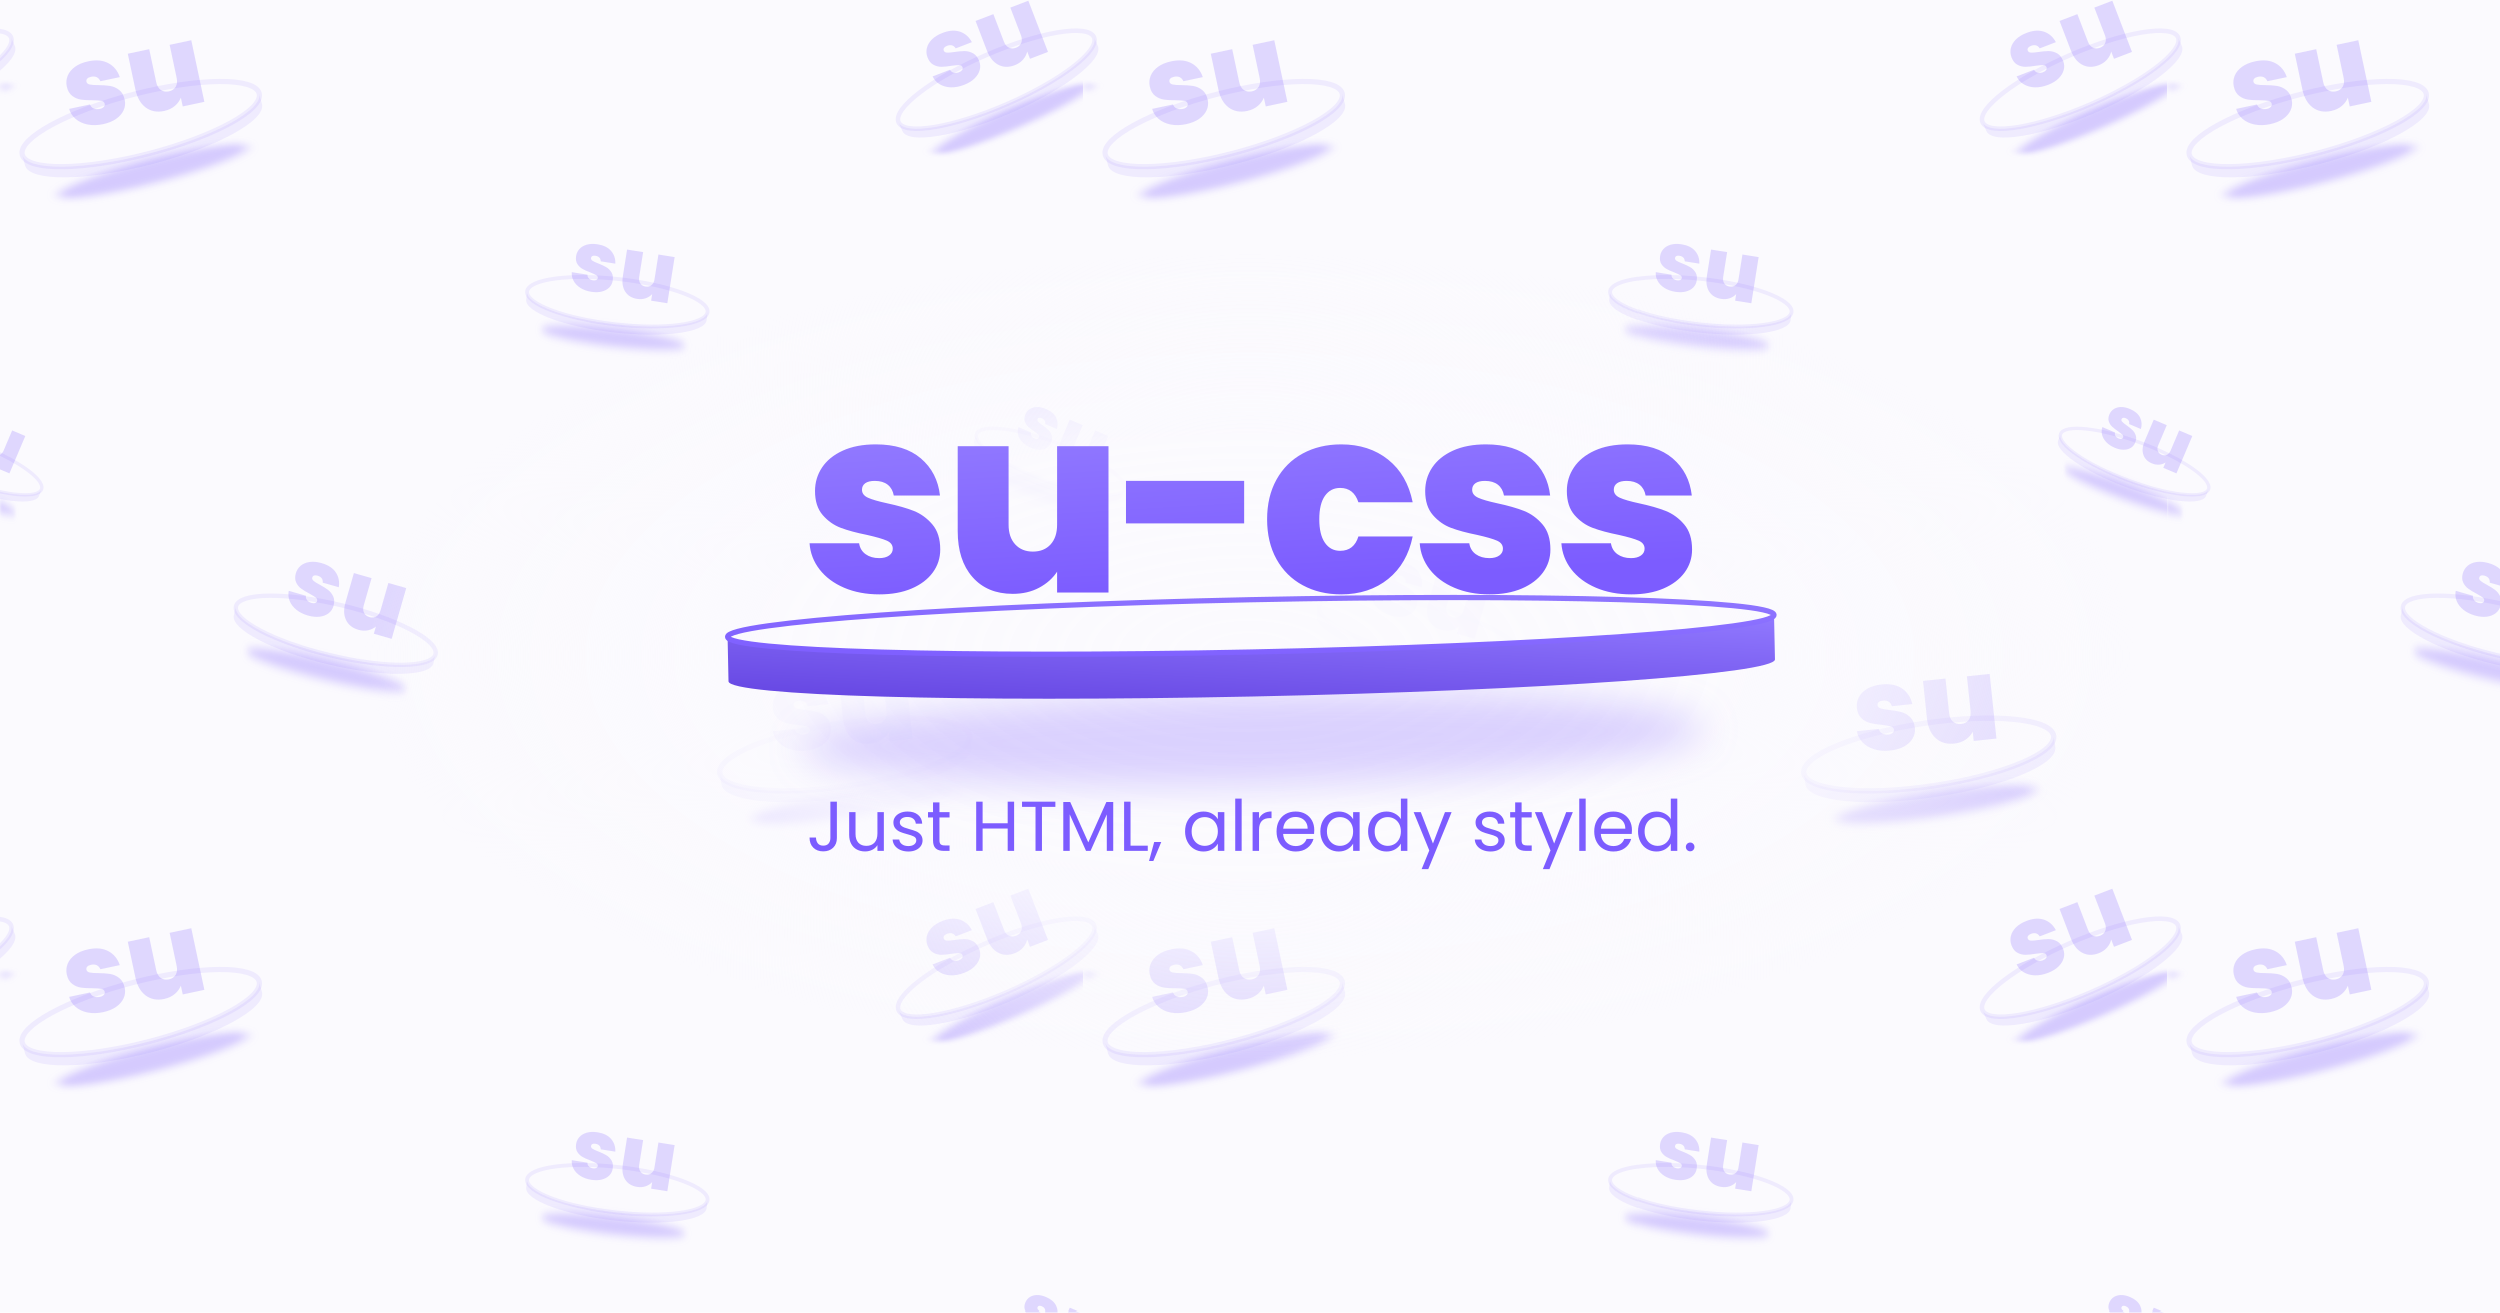
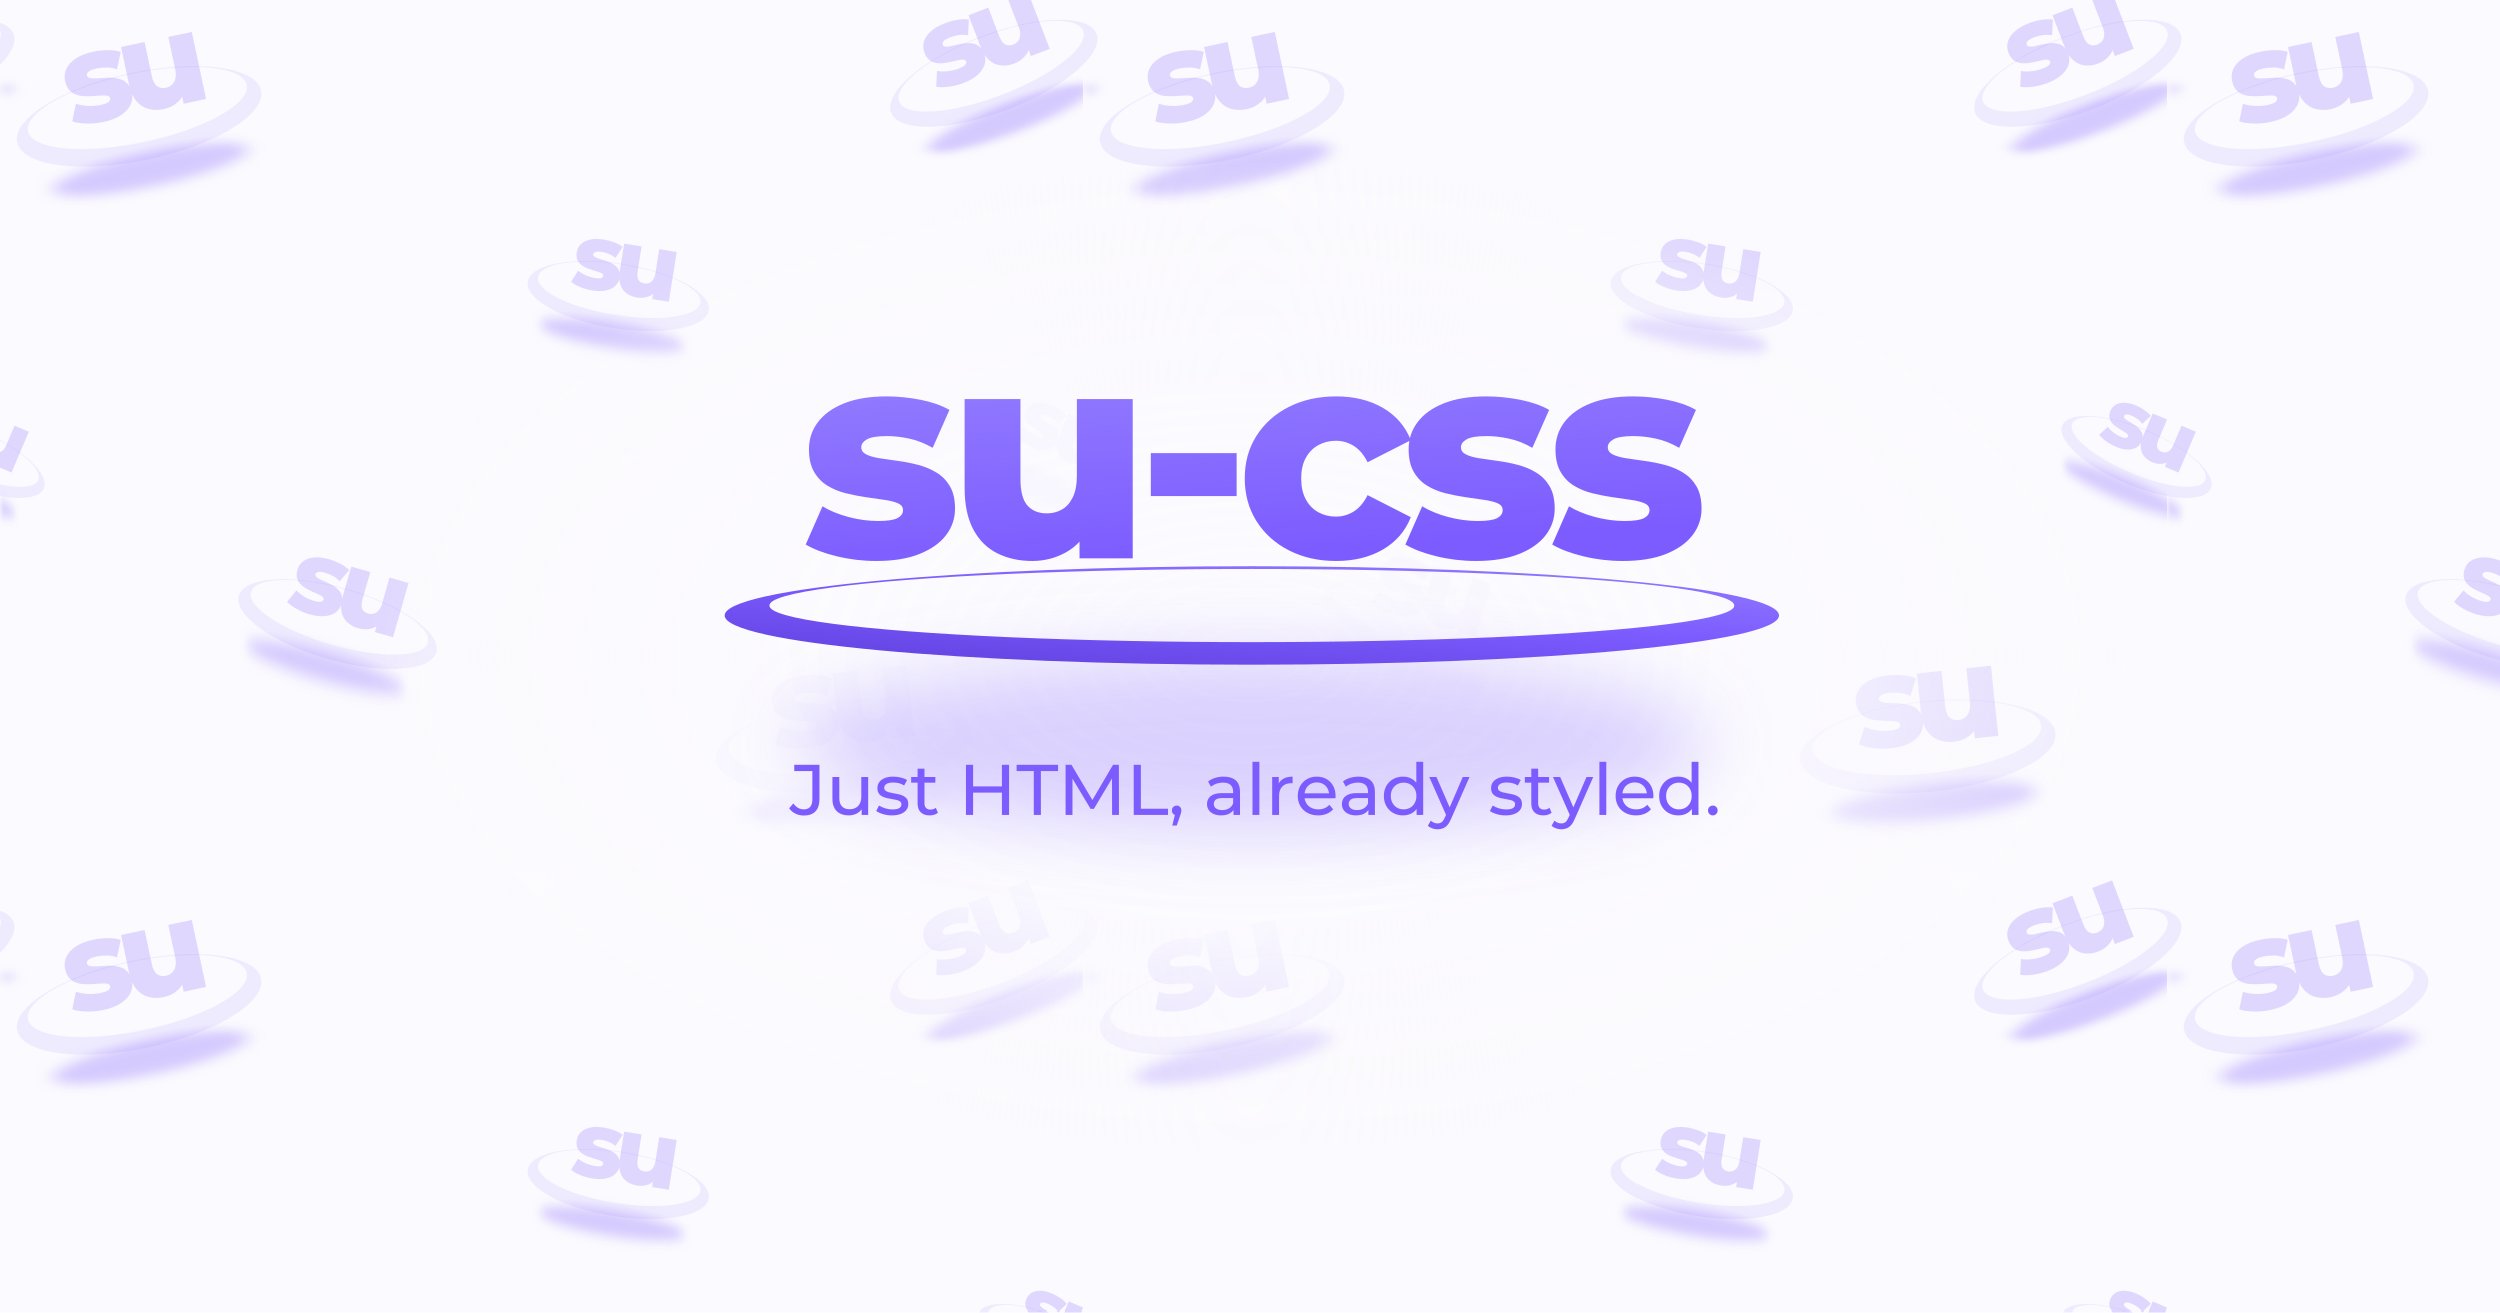
<svg xmlns="http://www.w3.org/2000/svg" xmlns:xlink="http://www.w3.org/1999/xlink" viewBox="0 0 1200 630" width="1200" height="630" role="img" aria-label="SuCSS — Just HTML, already styled.">
  <defs>
    <linearGradient id="word-gradient" x1="0" y1="0" x2="0.35" y2="1">
      <stop offset="0" stop-color="#9179FF" />
      <stop offset="1" stop-color="#7C5CFF" />
    </linearGradient>
-     <linearGradient id="plate-gradient" x1="1" y1="0" x2="0" y2="1">
+     <linearGradient id="plate-gradient" x1="0.85" y1="0" x2="0.15" y2="1">
      <stop offset="0" stop-color="#9179FF" />
+       <stop offset="0.45" stop-color="#7C5CFF" />
      <stop offset="1" stop-color="#6242E0" />
    </linearGradient>
-     <linearGradient id="rim-gradient" x1="1" y1="0" x2="0" y2="1">
-       <stop offset="0" stop-color="#9179FF" />
-       <stop offset="1" stop-color="#7C5CFF" />
-     </linearGradient>
    <filter id="plate-shadow" x="-70%" y="-200%" width="240%" height="500%" color-interpolation-filters="sRGB">
-       <feGaussianBlur stdDeviation="12.21" />
+       <feGaussianBlur stdDeviation="20.94" />
    </filter>
    <filter id="pattern-shadow" x="-70%" y="-200%" width="240%" height="500%" color-interpolation-filters="sRGB">
-       <feGaussianBlur stdDeviation="7.58" />
+       <feGaussianBlur stdDeviation="9.96" />
    </filter>
    <g id="su-mark">
-       <g transform="rotate(-2.5 103.57 112)">
-         <ellipse cx="103.57" cy="187.34" rx="151.62" ry="18.48" fill="#7C5CFF" opacity="0.3" filter="url(#pattern-shadow)" />
-         <path d="M-85.96 112A189.52 47.38 0 0 0 293.09 112L293.09 129.06A189.52 47.38 0 0 1 -85.96 129.06Z" fill="#7C5CFF16" />
-         <ellipse cx="103.57" cy="112" rx="189.52" ry="47.38" fill="none" stroke="#7C5CFF16" stroke-width="8.05" />
-       </g>
-       <path d="M46.61 100Q33.39 100 23.04 95.57Q12.7 91.13 6.7 83.39Q0.7 75.65 0 65.91L0 65.91L33.04 65.91Q33.74 70.61 37.39 73.22Q41.04 75.83 46.43 75.83L46.43 75.83Q50.61 75.83 53.04 74.09Q55.48 72.35 55.48 69.57L55.48 69.57Q55.48 65.91 51.48 64.17Q47.48 62.43 38.26 60.35L38.26 60.35Q27.83 58.26 20.87 55.65Q13.91 53.04 8.78 47.13Q3.65 41.22 3.65 31.13L3.65 31.13Q3.65 22.43 8.35 15.39Q13.04 8.35 22.17 4.17Q31.3 0 44.17 0L44.17 0Q63.3 0 74.26 9.39Q85.22 18.78 86.96 34.09L86.96 34.09L56.17 34.09Q55.3 29.39 52.09 26.87Q48.87 24.35 43.48 24.35L43.48 24.35Q39.3 24.35 37.13 25.91Q34.96 27.48 34.96 30.26L34.96 30.26Q34.96 33.74 38.96 35.57Q42.96 37.39 51.83 39.3L51.83 39.3Q62.43 41.57 69.48 44.35Q76.52 47.13 81.83 53.3Q87.13 59.48 87.13 70.09L87.13 70.09Q87.13 78.61 82.17 85.39Q77.22 92.17 68.09 96.09Q58.96 100 46.61 100L46.61 100M172.87 1.22L207.13 1.22L207.13 98.78L172.87 98.78L172.87 84.87Q168.52 91.48 160.87 95.57Q153.22 99.65 143.3 99.65L143.3 99.65Q126.26 99.65 116.43 88.43Q106.61 77.22 106.61 57.91L106.61 57.91L106.61 1.22L140.52 1.22L140.52 53.57Q140.52 61.91 144.96 66.7Q149.39 71.48 156.7 71.48L156.7 71.48Q164.17 71.48 168.52 66.7Q172.87 61.91 172.87 53.57L172.87 53.57L172.87 1.22" fill="#7C5CFF38" />
+       <ellipse cx="93.78" cy="179.33" rx="140.86" ry="24.27" fill="#7C5CFF" opacity="0.3" filter="url(#pattern-shadow)" />
+       <path d="M-82.29 102.8A176.07 62.22 0 1 0 269.85 102.8A176.07 62.22 0 1 0 -82.29 102.8ZM-64.02 90.77A157.79 48.8 0 1 0 251.57 90.77A157.79 48.8 0 1 0 -64.02 90.77Z" fill="#7C5CFF16" fill-rule="evenodd" />
+       <path d="M42.86 100L42.86 100Q30.54 100 18.84 97.14Q7.14 94.29 0 90L0 90L10.18 66.79Q16.96 70.89 26.07 73.3Q35.18 75.71 43.93 75.71L43.93 75.71Q52.5 75.71 55.8 73.93Q59.11 72.14 59.11 69.11L59.11 69.11Q59.11 66.25 55.98 64.91Q52.86 63.57 47.77 62.86Q42.68 62.14 36.61 61.25Q30.54 60.36 24.38 58.84Q18.21 57.32 13.13 54.2Q8.04 51.07 5 45.71Q1.96 40.36 1.96 32.14L1.96 32.14Q1.96 22.86 7.41 15.63Q12.86 8.39 23.39 4.2Q33.93 0 49.11 0L49.11 0Q59.29 0 69.73 2.05Q80.18 4.11 87.32 8.21L87.32 8.21L77.14 31.25Q70 27.14 62.86 25.63Q55.71 24.11 49.29 24.11L49.29 24.11Q40.71 24.11 37.23 26.07Q33.75 28.04 33.75 30.89L33.75 30.89Q33.75 33.75 36.79 35.27Q39.82 36.79 44.91 37.59Q50 38.39 56.07 39.2Q62.14 40 68.3 41.61Q74.46 43.21 79.55 46.34Q84.64 49.46 87.68 54.73Q90.71 60 90.71 68.21L90.71 68.21Q90.71 77.14 85.27 84.29Q79.82 91.43 69.2 95.71Q58.57 100 42.86 100M130.3 100L130.3 100Q118.52 100 109.14 95.36Q99.77 90.71 94.5 80.8Q89.23 70.89 89.23 55.71L89.23 55.71L89.23 1.61L123.16 1.61L123.16 50.18Q123.16 61.43 127.36 66.25Q131.55 71.07 139.23 71.07L139.23 71.07Q144.23 71.07 148.34 68.75Q152.45 66.43 154.95 61.34Q157.45 56.25 157.45 48.21L157.45 48.21L157.45 1.61L191.38 1.61L191.38 98.39L159.05 98.39L159.05 71.07L165.3 78.75Q160.3 89.46 150.84 94.73Q141.38 100 130.3 100" fill="#7C5CFF38" />
    </g>
    <clipPath id="pattern-clip">
      <rect width="520" height="426.4" />
    </clipPath>
    <pattern id="su-pattern" width="520" height="426.4" patternUnits="userSpaceOnUse">
      <g clip-path="url(#pattern-clip)">
-         <use xlink:href="#su-mark" href="#su-mark" transform="translate(67.6 59.7) rotate(-12) scale(0.31) translate(-103.57 -112.38)" />
-         <use xlink:href="#su-mark" href="#su-mark" transform="translate(67.6 486.1) rotate(-12) scale(0.31) translate(-103.57 -112.38)" />
-         <use xlink:href="#su-mark" href="#su-mark" transform="translate(587.6 59.7) rotate(-12) scale(0.31) translate(-103.57 -112.38)" />
-         <use xlink:href="#su-mark" href="#su-mark" transform="translate(587.6 486.1) rotate(-12) scale(0.31) translate(-103.57 -112.38)" />
-         <use xlink:href="#su-mark" href="#su-mark" transform="translate(296.4 144.98) rotate(9) scale(0.23) translate(-103.57 -112.38)" />
-         <use xlink:href="#su-mark" href="#su-mark" transform="translate(-41.6 38.38) rotate(-21) scale(0.27) translate(-103.57 -112.38)" />
-         <use xlink:href="#su-mark" href="#su-mark" transform="translate(-41.6 464.78) rotate(-21) scale(0.27) translate(-103.57 -112.38)" />
-         <use xlink:href="#su-mark" href="#su-mark" transform="translate(478.4 38.38) rotate(-21) scale(0.27) translate(-103.57 -112.38)" />
-         <use xlink:href="#su-mark" href="#su-mark" transform="translate(478.4 464.78) rotate(-21) scale(0.27) translate(-103.57 -112.38)" />
-         <use xlink:href="#su-mark" href="#su-mark" transform="translate(161.2 302.74) rotate(16) scale(0.26) translate(-103.57 -112.38)" />
-         <use xlink:href="#su-mark" href="#su-mark" transform="translate(405.6 -63.96) rotate(-6) scale(0.32) translate(-103.57 -112.38)" />
-         <use xlink:href="#su-mark" href="#su-mark" transform="translate(405.6 362.44) rotate(-6) scale(0.32) translate(-103.57 -112.38)" />
-         <use xlink:href="#su-mark" href="#su-mark" transform="translate(-15.6 221.73) rotate(23) scale(0.2) translate(-103.57 -112.38)" />
-         <use xlink:href="#su-mark" href="#su-mark" transform="translate(504.4 221.73) rotate(23) scale(0.2) translate(-103.57 -112.38)" />
+         <use xlink:href="#su-mark" href="#su-mark" transform="translate(67.6 59.7) rotate(-12) scale(0.34) translate(-93.78 -114.25)" />
+         <use xlink:href="#su-mark" href="#su-mark" transform="translate(67.6 486.1) rotate(-12) scale(0.34) translate(-93.78 -114.25)" />
+         <use xlink:href="#su-mark" href="#su-mark" transform="translate(587.6 59.7) rotate(-12) scale(0.34) translate(-93.78 -114.25)" />
+         <use xlink:href="#su-mark" href="#su-mark" transform="translate(587.6 486.1) rotate(-12) scale(0.34) translate(-93.78 -114.25)" />
+         <use xlink:href="#su-mark" href="#su-mark" transform="translate(296.4 144.98) rotate(9) scale(0.25) translate(-93.78 -114.25)" />
+         <use xlink:href="#su-mark" href="#su-mark" transform="translate(-41.6 38.38) rotate(-21) scale(0.3) translate(-93.78 -114.25)" />
+         <use xlink:href="#su-mark" href="#su-mark" transform="translate(-41.6 464.78) rotate(-21) scale(0.3) translate(-93.78 -114.25)" />
+         <use xlink:href="#su-mark" href="#su-mark" transform="translate(478.4 38.38) rotate(-21) scale(0.3) translate(-93.78 -114.25)" />
+         <use xlink:href="#su-mark" href="#su-mark" transform="translate(478.4 464.78) rotate(-21) scale(0.3) translate(-93.78 -114.25)" />
+         <use xlink:href="#su-mark" href="#su-mark" transform="translate(161.2 302.74) rotate(16) scale(0.28) translate(-93.78 -114.25)" />
+         <use xlink:href="#su-mark" href="#su-mark" transform="translate(405.6 -63.96) rotate(-6) scale(0.35) translate(-93.78 -114.25)" />
+         <use xlink:href="#su-mark" href="#su-mark" transform="translate(405.6 362.44) rotate(-6) scale(0.35) translate(-93.78 -114.25)" />
+         <use xlink:href="#su-mark" href="#su-mark" transform="translate(-15.6 221.73) rotate(23) scale(0.22) translate(-93.78 -114.25)" />
+         <use xlink:href="#su-mark" href="#su-mark" transform="translate(504.4 221.73) rotate(23) scale(0.22) translate(-93.78 -114.25)" />
      </g>
    </pattern>
    <radialGradient id="clearing" cx="0.5" cy="0.5" r="0.5">
      <stop offset="0" stop-color="#FBFAFE" stop-opacity="0.97" />
      <stop offset="0.55" stop-color="#FBFAFE" stop-opacity="0.9" />
      <stop offset="1" stop-color="#FBFAFE" stop-opacity="0" />
    </radialGradient>
  </defs>
  <rect width="1200" height="630" fill="#FBFAFE" />
  <rect width="1200" height="630" fill="url(#su-pattern)" />
-   <ellipse cx="600" cy="315" rx="428.4" ry="193.24" fill="url(#clearing)" />
-   <g transform="translate(388.58 213.3) scale(0.72)">
-     <g transform="rotate(-1.2 294.18 121)">
-       <ellipse cx="294.18" cy="196.01" rx="300.05" ry="31.4" fill="#7C5CFF" opacity="0.26" filter="url(#plate-shadow)" />
-       <path d="M-54.72 121A348.89 17.44 0 0 0 643.07 121L643.07 150.66A348.89 17.44 0 0 1 -54.72 150.66Z" fill="url(#plate-gradient)" />
-       <ellipse cx="294.18" cy="121" rx="348.89" ry="17.44" fill="none" stroke="url(#rim-gradient)" stroke-width="3.49" />
-     </g>
-     <path d="M46.61 100Q33.39 100 23.04 95.57Q12.7 91.13 6.7 83.39Q0.7 75.65 0 65.91L0 65.91L33.04 65.91Q33.74 70.61 37.39 73.22Q41.04 75.83 46.43 75.83L46.43 75.83Q50.61 75.83 53.04 74.09Q55.48 72.35 55.48 69.57L55.48 69.57Q55.48 65.91 51.48 64.17Q47.48 62.43 38.26 60.35L38.26 60.35Q27.83 58.26 20.87 55.65Q13.91 53.04 8.78 47.13Q3.65 41.22 3.65 31.13L3.65 31.13Q3.65 22.43 8.35 15.39Q13.04 8.35 22.17 4.17Q31.3 0 44.17 0L44.17 0Q63.3 0 74.26 9.39Q85.22 18.78 86.96 34.09L86.96 34.09L56.17 34.09Q55.3 29.39 52.09 26.87Q48.87 24.35 43.48 24.35L43.48 24.35Q39.3 24.35 37.13 25.91Q34.96 27.48 34.96 30.26L34.96 30.26Q34.96 33.74 38.96 35.57Q42.96 37.39 51.83 39.3L51.83 39.3Q62.43 41.57 69.48 44.35Q76.52 47.13 81.83 53.3Q87.13 59.48 87.13 70.09L87.13 70.09Q87.13 78.61 82.17 85.39Q77.22 92.17 68.09 96.09Q58.96 100 46.61 100L46.61 100M165.04 1.22L199.3 1.22L199.3 98.78L165.04 98.78L165.04 84.87Q160.7 91.48 153.04 95.57Q145.39 99.65 135.48 99.65L135.48 99.65Q118.43 99.65 108.61 88.43Q98.78 77.22 98.78 57.91L98.78 57.91L98.78 1.22L132.7 1.22L132.7 53.57Q132.7 61.91 137.13 66.7Q141.57 71.48 148.87 71.48L148.87 71.48Q156.35 71.48 160.7 66.7Q165.04 61.91 165.04 53.57L165.04 53.57L165.04 1.22M210.96 24.35L289.74 24.35L289.74 52.7L210.96 52.7L210.96 24.35M305.04 49.91Q305.04 34.78 311.3 23.48Q317.57 12.17 328.78 6.09Q340 0 354.43 0L354.43 0Q373.04 0 385.74 10.17Q398.43 20.35 402.09 38.61L402.09 38.61L365.91 38.61Q362.78 29.04 353.74 29.04L353.74 29.04Q347.3 29.04 343.57 34.35Q339.83 39.65 339.83 49.91L339.83 49.91Q339.83 60.17 343.57 65.57Q347.3 70.96 353.74 70.96L353.74 70.96Q362.96 70.96 365.91 61.39L365.91 61.39L402.09 61.39Q398.43 79.48 385.74 89.74Q373.04 100 354.43 100L354.43 100Q340 100 328.78 93.91Q317.57 87.83 311.3 76.52Q305.04 65.22 305.04 49.91L305.04 49.91M453.39 100Q440.17 100 429.83 95.57Q419.48 91.13 413.48 83.39Q407.48 75.65 406.78 65.91L406.78 65.91L439.83 65.91Q440.52 70.61 444.17 73.22Q447.83 75.83 453.22 75.83L453.22 75.83Q457.39 75.83 459.83 74.09Q462.26 72.35 462.26 69.57L462.26 69.57Q462.26 65.91 458.26 64.17Q454.26 62.43 445.04 60.35L445.04 60.35Q434.61 58.26 427.65 55.65Q420.7 53.04 415.57 47.13Q410.43 41.22 410.43 31.13L410.43 31.13Q410.43 22.43 415.13 15.39Q419.83 8.35 428.96 4.17Q438.09 0 450.96 0L450.96 0Q470.09 0 481.04 9.39Q492 18.78 493.74 34.09L493.74 34.09L462.96 34.09Q462.09 29.39 458.87 26.87Q455.65 24.35 450.26 24.35L450.26 24.35Q446.09 24.35 443.91 25.91Q441.74 27.48 441.74 30.26L441.74 30.26Q441.74 33.74 445.74 35.57Q449.74 37.39 458.61 39.3L458.61 39.3Q469.22 41.57 476.26 44.35Q483.3 47.13 488.61 53.3Q493.91 59.48 493.91 70.09L493.91 70.09Q493.91 78.61 488.96 85.39Q484 92.17 474.87 96.09Q465.74 100 453.39 100L453.39 100M547.83 100Q534.61 100 524.26 95.57Q513.91 91.13 507.91 83.39Q501.91 75.65 501.22 65.91L501.22 65.91L534.26 65.91Q534.96 70.61 538.61 73.22Q542.26 75.83 547.65 75.83L547.65 75.83Q551.83 75.83 554.26 74.09Q556.7 72.35 556.7 69.57L556.7 69.57Q556.7 65.91 552.7 64.17Q548.7 62.43 539.48 60.35L539.48 60.35Q529.04 58.26 522.09 55.65Q515.13 53.04 510 47.13Q504.87 41.22 504.87 31.13L504.87 31.13Q504.87 22.43 509.57 15.39Q514.26 8.35 523.39 4.17Q532.52 0 545.39 0L545.39 0Q564.52 0 575.48 9.39Q586.43 18.78 588.17 34.09L588.17 34.09L557.39 34.09Q556.52 29.39 553.3 26.87Q550.09 24.35 544.7 24.35L544.7 24.35Q540.52 24.35 538.35 25.91Q536.17 27.48 536.17 30.26L536.17 30.26Q536.17 33.74 540.17 35.57Q544.17 37.39 553.04 39.3L553.04 39.3Q563.65 41.57 570.7 44.35Q577.74 47.13 583.04 53.3Q588.35 59.48 588.35 70.09L588.35 70.09Q588.35 78.61 583.39 85.39Q578.43 92.17 569.3 96.09Q560.17 100 547.83 100L547.83 100" fill="url(#word-gradient)" />
-     <g transform="translate(0 236.15) scale(0.47)">
-       <path d="M29.56 4.31L38.78 4.31L38.78 55.91Q38.78 64.53 33.47 69.69Q28.16 74.85 19.44 74.85L19.44 74.85Q10.62 74.85 5.31 69.59Q0 64.33 0 55.21L0 55.21L9.12 55.21Q9.22 60.32 11.77 63.53Q14.33 66.73 19.44 66.73L19.44 66.73Q24.55 66.73 27.05 63.68Q29.56 60.62 29.56 55.91L29.56 55.91L29.56 4.31M96.29 19.24L105.41 19.24L105.41 74.15L96.29 74.15L96.29 66.03Q93.69 70.24 89.03 72.6Q84.37 74.95 78.76 74.95L78.76 74.95Q72.34 74.95 67.23 72.29Q62.12 69.64 59.17 64.33Q56.21 59.02 56.21 51.4L56.21 51.4L56.21 19.24L65.23 19.24L65.23 50.2Q65.23 58.32 69.34 62.68Q73.45 67.03 80.56 67.03L80.56 67.03Q87.88 67.03 92.08 62.53Q96.29 58.02 96.29 49.4L96.29 49.4L96.29 19.24M140.28 75.05Q133.97 75.05 128.96 72.9Q123.95 70.74 121.04 66.88Q118.14 63.03 117.84 58.02L117.84 58.02L127.25 58.02Q127.66 62.12 131.11 64.73Q134.57 67.33 140.18 67.33L140.18 67.33Q145.39 67.33 148.4 65.03Q151.4 62.73 151.4 59.22L151.4 59.22Q151.4 55.61 148.2 53.86Q144.99 52.1 138.28 50.4L138.28 50.4Q132.16 48.8 128.31 47.14Q124.45 45.49 121.69 42.23Q118.94 38.98 118.94 33.67L118.94 33.67Q118.94 29.46 121.44 25.95Q123.95 22.44 128.56 20.39Q133.17 18.34 139.08 18.34L139.08 18.34Q148.2 18.34 153.81 22.95Q159.42 27.56 159.82 35.57L159.82 35.57L150.7 35.57Q150.4 31.26 147.24 28.66Q144.09 26.05 138.78 26.05L138.78 26.05Q133.87 26.05 130.96 28.16Q128.06 30.26 128.06 33.67L128.06 33.67Q128.06 36.37 129.81 38.13Q131.56 39.88 134.22 40.93Q136.87 41.98 141.58 43.29L141.58 43.29Q147.49 44.89 151.2 46.44Q154.91 48 157.57 51.1Q160.22 54.21 160.32 59.22L160.32 59.22Q160.32 63.73 157.82 67.33Q155.31 70.94 150.75 73Q146.19 75.05 140.28 75.05L140.28 75.05M198.6 26.75L184.27 26.75L184.27 59.12Q184.27 63.13 185.97 64.78Q187.68 66.43 191.88 66.43L191.88 66.43L198.6 66.43L198.6 74.15L190.38 74.15Q182.77 74.15 178.96 70.64Q175.15 67.13 175.15 59.12L175.15 59.12L175.15 26.75L168.04 26.75L168.04 19.24L175.15 19.24L175.15 5.41L184.27 5.41L184.27 19.24L198.6 19.24L198.6 26.75M281.06 4.31L290.18 4.31L290.18 74.15L281.06 74.15L281.06 42.48L245.49 42.48L245.49 74.15L236.37 74.15L236.37 4.31L245.49 4.31L245.49 34.97L281.06 34.97L281.06 4.31M301.4 4.31L348.7 4.31L348.7 11.72L329.66 11.72L329.66 74.15L320.54 74.15L320.54 11.72L301.4 11.72L301.4 4.31M421.04 4.81L430.76 4.81L430.76 74.15L421.64 74.15L421.64 22.44L398.6 74.15L392.18 74.15L369.04 22.34L369.04 74.15L359.92 74.15L359.92 4.81L369.74 4.81L395.39 62.12L421.04 4.81M455.31 4.31L455.31 66.73L479.76 66.73L479.76 74.15L446.19 74.15L446.19 4.31L455.31 4.31M488.88 61.52L498.9 61.52L487.68 88.48L481.56 88.48L488.88 61.52M532.67 46.49Q532.67 38.08 536.07 31.71Q539.48 25.35 545.44 21.84Q551.4 18.34 558.72 18.34L558.72 18.34Q565.93 18.34 571.24 21.44Q576.55 24.55 579.16 29.26L579.16 29.26L579.16 19.24L588.38 19.24L588.38 74.15L579.16 74.15L579.16 63.93Q576.45 68.74 571.09 71.89Q565.73 75.05 558.62 75.05L558.62 75.05Q551.3 75.05 545.39 71.44Q539.48 67.84 536.07 61.32Q532.67 54.81 532.67 46.49L532.67 46.49M579.16 46.59Q579.16 40.38 576.65 35.77Q574.15 31.16 569.89 28.71Q565.63 26.25 560.52 26.25L560.52 26.25Q555.41 26.25 551.2 28.66Q546.99 31.06 544.49 35.67Q541.98 40.28 541.98 46.49L541.98 46.49Q541.98 52.81 544.49 57.46Q546.99 62.12 551.2 64.58Q555.41 67.03 560.52 67.03L560.52 67.03Q565.63 67.03 569.89 64.58Q574.15 62.12 576.65 57.46Q579.16 52.81 579.16 46.59L579.16 46.59M603.81 0L612.93 0L612.93 74.15L603.81 74.15L603.81 0M637.58 28.16Q639.98 23.45 644.44 20.84Q648.9 18.24 655.31 18.24L655.31 18.24L655.31 27.66L652.91 27.66Q637.58 27.66 637.58 44.29L637.58 44.29L637.58 74.15L628.46 74.15L628.46 19.24L637.58 19.24L637.58 28.16M715.93 44.59Q715.93 47.19 715.63 50.1L715.63 50.1L671.74 50.1Q672.24 58.22 677.3 62.78Q682.36 67.33 689.58 67.33L689.58 67.33Q695.49 67.33 699.45 64.58Q703.41 61.82 705.01 57.21L705.01 57.21L714.83 57.21Q712.63 65.13 706.01 70.09Q699.4 75.05 689.58 75.05L689.58 75.05Q681.76 75.05 675.6 71.54Q669.44 68.04 665.93 61.57Q662.42 55.11 662.42 46.59L662.42 46.59Q662.42 38.08 665.83 31.66Q669.24 25.25 675.4 21.79Q681.56 18.34 689.58 18.34L689.58 18.34Q697.39 18.34 703.41 21.74Q709.42 25.15 712.68 31.11Q715.93 37.07 715.93 44.59L715.93 44.59M706.51 42.69Q706.51 37.47 704.21 33.72Q701.9 29.96 697.95 28.01Q693.99 26.05 689.18 26.05L689.18 26.05Q682.26 26.05 677.4 30.46Q672.55 34.87 671.84 42.69L671.84 42.69L706.51 42.69M724.55 46.49Q724.55 38.08 727.96 31.71Q731.36 25.35 737.32 21.84Q743.29 18.34 750.6 18.34L750.6 18.34Q757.82 18.34 763.13 21.44Q768.44 24.55 771.04 29.26L771.04 29.26L771.04 19.24L780.26 19.24L780.26 74.15L771.04 74.15L771.04 63.93Q768.34 68.74 762.98 71.89Q757.62 75.05 750.5 75.05L750.5 75.05Q743.19 75.05 737.27 71.44Q731.36 67.84 727.96 61.32Q724.55 54.81 724.55 46.49L724.55 46.49M771.04 46.59Q771.04 40.38 768.54 35.77Q766.03 31.16 761.77 28.71Q757.52 26.25 752.4 26.25L752.4 26.25Q747.29 26.25 743.09 28.66Q738.88 31.06 736.37 35.67Q733.87 40.28 733.87 46.49L733.87 46.49Q733.87 52.81 736.37 57.46Q738.88 62.12 743.09 64.58Q747.29 67.03 752.4 67.03L752.4 67.03Q757.52 67.03 761.77 64.58Q766.03 62.12 768.54 57.46Q771.04 52.81 771.04 46.59L771.04 46.59M792.28 46.49Q792.28 38.08 795.69 31.71Q799.1 25.35 805.06 21.84Q811.02 18.34 818.44 18.34L818.44 18.34Q824.85 18.34 830.36 21.29Q835.87 24.25 838.78 29.06L838.78 29.06L838.78 0L848 0L848 74.15L838.78 74.15L838.78 63.83Q836.07 68.74 830.76 71.89Q825.45 75.05 818.34 75.05L818.34 75.05Q811.02 75.05 805.06 71.44Q799.1 67.84 795.69 61.32Q792.28 54.81 792.28 46.49L792.28 46.49M838.78 46.59Q838.78 40.38 836.27 35.77Q833.77 31.16 829.51 28.71Q825.25 26.25 820.14 26.25L820.14 26.25Q815.03 26.25 810.82 28.66Q806.61 31.06 804.11 35.67Q801.6 40.28 801.6 46.49L801.6 46.49Q801.6 52.81 804.11 57.46Q806.61 62.12 810.82 64.58Q815.03 67.03 820.14 67.03L820.14 67.03Q825.25 67.03 829.51 64.58Q833.77 62.12 836.27 57.46Q838.78 52.81 838.78 46.59L838.78 46.59M901.3 19.24L910.72 19.24L877.66 100L868.24 100L879.06 73.55L856.91 19.24L867.03 19.24L884.27 63.73L901.3 19.24M966.03 75.05Q959.72 75.05 954.71 72.9Q949.7 70.74 946.79 66.88Q943.89 63.03 943.59 58.02L943.59 58.02L953.01 58.02Q953.41 62.12 956.86 64.73Q960.32 67.33 965.93 67.33L965.93 67.33Q971.14 67.33 974.15 65.03Q977.15 62.73 977.15 59.22L977.15 59.22Q977.15 55.61 973.95 53.86Q970.74 52.1 964.03 50.4L964.03 50.4Q957.92 48.8 954.06 47.14Q950.2 45.49 947.44 42.23Q944.69 38.98 944.69 33.67L944.69 33.67Q944.69 29.46 947.19 25.95Q949.7 22.44 954.31 20.39Q958.92 18.34 964.83 18.34L964.83 18.34Q973.95 18.34 979.56 22.95Q985.17 27.56 985.57 35.57L985.57 35.57L976.45 35.57Q976.15 31.26 973 28.66Q969.84 26.05 964.53 26.05L964.53 26.05Q959.62 26.05 956.71 28.16Q953.81 30.26 953.81 33.67L953.81 33.67Q953.81 36.37 955.56 38.13Q957.31 39.88 959.97 40.93Q962.63 41.98 967.33 43.29L967.33 43.29Q973.25 44.89 976.95 46.44Q980.66 48 983.32 51.1Q985.97 54.21 986.07 59.22L986.07 59.22Q986.07 63.73 983.57 67.33Q981.06 70.94 976.5 73Q971.94 75.05 966.03 75.05L966.03 75.05M1024.35 26.75L1010.02 26.75L1010.02 59.12Q1010.02 63.13 1011.72 64.78Q1013.43 66.43 1017.64 66.43L1017.64 66.43L1024.35 66.43L1024.35 74.15L1016.13 74.15Q1008.52 74.15 1004.71 70.64Q1000.9 67.13 1000.9 59.12L1000.9 59.12L1000.9 26.75L993.79 26.75L993.79 19.24L1000.9 19.24L1000.9 5.41L1010.02 5.41L1010.02 19.24L1024.35 19.24L1024.35 26.75M1073.25 19.24L1082.67 19.24L1049.6 100L1040.18 100L1051 73.55L1028.86 19.24L1038.98 19.24L1056.21 63.73L1073.25 19.24M1091.78 0L1100.9 0L1100.9 74.15L1091.78 74.15L1091.78 0M1166.53 44.59Q1166.53 47.19 1166.23 50.1L1166.23 50.1L1122.34 50.1Q1122.85 58.22 1127.91 62.78Q1132.97 67.33 1140.18 67.33L1140.18 67.33Q1146.09 67.33 1150.05 64.58Q1154.01 61.82 1155.61 57.21L1155.61 57.21L1165.43 57.21Q1163.23 65.13 1156.61 70.09Q1150 75.05 1140.18 75.05L1140.18 75.05Q1132.36 75.05 1126.2 71.54Q1120.04 68.04 1116.53 61.57Q1113.03 55.11 1113.03 46.59L1113.03 46.59Q1113.03 38.08 1116.43 31.66Q1119.84 25.25 1126 21.79Q1132.16 18.34 1140.18 18.34L1140.18 18.34Q1148 18.34 1154.01 21.74Q1160.02 25.15 1163.28 31.11Q1166.53 37.07 1166.53 44.59L1166.53 44.59M1157.11 42.69Q1157.11 37.47 1154.81 33.72Q1152.51 29.96 1148.55 28.01Q1144.59 26.05 1139.78 26.05L1139.78 26.05Q1132.87 26.05 1128.01 30.46Q1123.15 34.87 1122.44 42.69L1122.44 42.69L1157.11 42.69M1175.15 46.49Q1175.15 38.08 1178.56 31.71Q1181.96 25.35 1187.93 21.84Q1193.89 18.34 1201.3 18.34L1201.3 18.34Q1207.72 18.34 1213.23 21.29Q1218.74 24.25 1221.64 29.06L1221.64 29.06L1221.64 0L1230.86 0L1230.86 74.15L1221.64 74.15L1221.64 63.83Q1218.94 68.74 1213.63 71.89Q1208.32 75.05 1201.2 75.05L1201.2 75.05Q1193.89 75.05 1187.93 71.44Q1181.96 67.84 1178.56 61.32Q1175.15 54.81 1175.15 46.49L1175.15 46.49M1221.64 46.59Q1221.64 40.38 1219.14 35.77Q1216.63 31.16 1212.37 28.71Q1208.12 26.25 1203.01 26.25L1203.01 26.25Q1197.9 26.25 1193.69 28.66Q1189.48 31.06 1186.97 35.67Q1184.47 40.28 1184.47 46.49L1184.47 46.49Q1184.47 52.81 1186.97 57.46Q1189.48 62.12 1193.69 64.58Q1197.9 67.03 1203.01 67.03L1203.01 67.03Q1208.12 67.03 1212.37 64.58Q1216.63 62.12 1219.14 57.46Q1221.64 52.81 1221.64 46.59L1221.64 46.59M1249.2 74.75Q1246.59 74.75 1244.79 72.95Q1242.99 71.14 1242.99 68.54L1242.99 68.54Q1242.99 65.93 1244.79 64.13Q1246.59 62.32 1249.2 62.32L1249.2 62.32Q1251.7 62.32 1253.46 64.13Q1255.21 65.93 1255.21 68.54L1255.21 68.54Q1255.21 71.14 1253.46 72.95Q1251.7 74.75 1249.2 74.75L1249.2 74.75" fill="#7C5CFF" />
+   <ellipse cx="600" cy="315" rx="428.4" ry="236.99" fill="url(#clearing)" />
+   <g transform="translate(386.75 190.27) scale(0.79)">
+     <ellipse cx="271.06" cy="210.89" rx="275.47" ry="53.85" fill="#7C5CFF" opacity="0.26" filter="url(#plate-shadow)" />
+     <path d="M-49.26 133.1A320.31 29.92 0 1 0 591.37 133.1A320.31 29.92 0 1 0 -49.26 133.1ZM-22.03 127.08A293.09 22.1 0 1 0 564.14 127.08A293.09 22.1 0 1 0 -22.03 127.08Z" fill="url(#plate-gradient)" fill-rule="evenodd" />
+     <path d="M42.86 100L42.86 100Q30.54 100 18.84 97.14Q7.14 94.29 0 90L0 90L10.18 66.79Q16.96 70.89 26.07 73.3Q35.18 75.71 43.93 75.71L43.93 75.71Q52.5 75.71 55.8 73.93Q59.11 72.14 59.11 69.11L59.11 69.11Q59.11 66.25 55.98 64.91Q52.86 63.57 47.77 62.86Q42.68 62.14 36.61 61.25Q30.54 60.36 24.38 58.84Q18.21 57.32 13.13 54.2Q8.04 51.07 5 45.71Q1.96 40.36 1.96 32.14L1.96 32.14Q1.96 22.86 7.41 15.63Q12.86 8.39 23.39 4.2Q33.93 0 49.11 0L49.11 0Q59.29 0 69.73 2.05Q80.18 4.11 87.32 8.21L87.32 8.21L77.14 31.25Q70 27.14 62.86 25.63Q55.71 24.11 49.29 24.11L49.29 24.11Q40.71 24.11 37.23 26.07Q33.75 28.04 33.75 30.89L33.75 30.89Q33.75 33.75 36.79 35.27Q39.82 36.79 44.91 37.59Q50 38.39 56.07 39.2Q62.14 40 68.3 41.61Q74.46 43.21 79.55 46.34Q84.64 49.46 87.68 54.73Q90.71 60 90.71 68.21L90.71 68.21Q90.71 77.14 85.27 84.29Q79.82 91.43 69.2 95.71Q58.57 100 42.86 100M137.61 100L137.61 100Q125.82 100 116.45 95.36Q107.07 90.71 101.8 80.8Q96.54 70.89 96.54 55.71L96.54 55.71L96.54 1.61L130.46 1.61L130.46 50.18Q130.46 61.43 134.66 66.25Q138.86 71.07 146.54 71.07L146.54 71.07Q151.54 71.07 155.64 68.75Q159.75 66.43 162.25 61.34Q164.75 56.25 164.75 48.21L164.75 48.21L164.75 1.61L198.68 1.61L198.68 98.39L166.36 98.39L166.36 71.07L172.61 78.75Q167.61 89.46 158.14 94.73Q148.68 100 137.61 100M261.82 60.54L209.68 60.54L209.68 34.46L261.82 34.46L261.82 60.54M322.29 100L322.29 100Q306.21 100 293.63 93.57Q281.04 87.14 273.89 75.8Q266.75 64.46 266.75 49.82L266.75 49.82Q266.75 35.18 273.89 23.93Q281.04 12.68 293.63 6.34Q306.21 0 322.29 0L322.29 0Q338.71 0 350.68 6.96Q362.64 13.93 367.64 26.61L367.64 26.61L341.39 40Q338 33.21 333 30.09Q328 26.96 322.11 26.96L322.11 26.96Q316.21 26.96 311.39 29.64Q306.57 32.32 303.8 37.41Q301.04 42.5 301.04 49.82L301.04 49.82Q301.04 57.32 303.8 62.5Q306.57 67.68 311.39 70.36Q316.21 73.04 322.11 73.04L322.11 73.04Q328 73.04 333 69.91Q338 66.79 341.39 60L341.39 60L367.64 73.39Q362.64 86.07 350.68 93.04Q338.71 100 322.29 100M407.21 100L407.21 100Q394.89 100 383.2 97.14Q371.5 94.29 364.36 90L364.36 90L374.54 66.79Q381.32 70.89 390.43 73.3Q399.54 75.71 408.29 75.71L408.29 75.71Q416.86 75.71 420.16 73.93Q423.46 72.14 423.46 69.11L423.46 69.11Q423.46 66.25 420.34 64.91Q417.21 63.57 412.13 62.86Q407.04 62.14 400.96 61.25Q394.89 60.36 388.73 58.84Q382.57 57.32 377.48 54.2Q372.39 51.07 369.36 45.71Q366.32 40.36 366.32 32.14L366.32 32.14Q366.32 22.86 371.77 15.63Q377.21 8.39 387.75 4.2Q398.29 0 413.46 0L413.46 0Q423.64 0 434.09 2.05Q444.54 4.11 451.68 8.21L451.68 8.21L441.5 31.25Q434.36 27.14 427.21 25.63Q420.07 24.11 413.64 24.11L413.64 24.11Q405.07 24.11 401.59 26.07Q398.11 28.04 398.11 30.89L398.11 30.89Q398.11 33.75 401.14 35.27Q404.18 36.79 409.27 37.59Q414.36 38.39 420.43 39.2Q426.5 40 432.66 41.61Q438.82 43.21 443.91 46.34Q449 49.46 452.04 54.73Q455.07 60 455.07 68.21L455.07 68.21Q455.07 77.14 449.63 84.29Q444.18 91.43 433.55 95.71Q422.93 100 407.21 100M496.43 100L496.43 100Q484.11 100 472.41 97.14Q460.71 94.29 453.57 90L453.57 90L463.75 66.79Q470.54 70.89 479.64 73.3Q488.75 75.71 497.5 75.71L497.5 75.71Q506.07 75.71 509.38 73.93Q512.68 72.14 512.68 69.11L512.68 69.11Q512.68 66.25 509.55 64.91Q506.43 63.57 501.34 62.86Q496.25 62.14 490.18 61.25Q484.11 60.36 477.95 58.84Q471.79 57.32 466.7 54.2Q461.61 51.07 458.57 45.71Q455.54 40.36 455.54 32.14L455.54 32.14Q455.54 22.86 460.98 15.63Q466.43 8.39 476.96 4.2Q487.5 0 502.68 0L502.68 0Q512.86 0 523.3 2.05Q533.75 4.11 540.89 8.21L540.89 8.21L530.71 31.25Q523.57 27.14 516.43 25.63Q509.29 24.11 502.86 24.11L502.86 24.11Q494.29 24.11 490.8 26.07Q487.32 28.04 487.32 30.89L487.32 30.89Q487.32 33.75 490.36 35.27Q493.39 36.79 498.48 37.59Q503.57 38.39 509.64 39.2Q515.71 40 521.88 41.61Q528.04 43.21 533.13 46.34Q538.21 49.46 541.25 54.73Q544.29 60 544.29 68.21L544.29 68.21Q544.29 77.14 538.84 84.29Q533.39 91.43 522.77 95.71Q512.14 100 496.43 100" fill="url(#word-gradient)" />
+     <g transform="translate(-10.07 222.02) scale(0.41)">
+       <path d="M21.66 79.62L21.66 79.62Q15.07 79.62 9.34 76.86Q3.61 74.1 0 68.9L0 68.9L6.16 61.68Q9.24 65.92 13.11 68.21Q16.99 70.49 21.66 70.49L21.66 70.49Q34.39 70.49 34.39 55.41L34.39 55.41L34.39 13.69L7.54 13.69L7.54 4.46L44.9 4.46L44.9 54.88Q44.9 67.3 39.01 73.46Q33.12 79.62 21.66 79.62M88.32 79.41L88.32 79.41Q81.1 79.41 75.64 76.75Q70.17 74.1 67.14 68.63Q64.12 63.16 64.12 54.88L64.12 54.88L64.12 22.51L74.31 22.51L74.31 53.72Q74.31 62 78.29 66.14Q82.27 70.28 89.49 70.28L89.49 70.28Q94.8 70.28 98.73 68.1Q102.65 65.92 104.78 61.73Q106.9 57.54 106.9 51.59L106.9 51.59L106.9 22.51L117.09 22.51L117.09 78.77L107.43 78.77L107.43 63.59L109.02 67.62Q106.26 73.25 100.74 76.33Q95.22 79.41 88.32 79.41M152.23 79.41L152.23 79.41Q145.22 79.41 138.91 77.49Q132.59 75.58 128.98 72.82L128.98 72.82L133.23 64.76Q136.84 67.2 142.14 68.9Q147.45 70.59 152.97 70.59L152.97 70.59Q160.08 70.59 163.22 68.58Q166.35 66.56 166.35 62.95L166.35 62.95Q166.35 60.3 164.44 58.81Q162.53 57.32 159.39 56.58Q156.26 55.84 152.44 55.25Q148.62 54.67 144.8 53.77Q140.98 52.87 137.79 51.22Q134.61 49.58 132.7 46.66Q130.79 43.74 130.79 38.85L130.79 38.85Q130.79 33.76 133.65 29.94Q136.52 26.11 141.77 24.04Q147.03 21.97 154.25 21.97L154.25 21.97Q159.77 21.97 165.45 23.3Q171.13 24.63 174.73 27.07L174.73 27.07L170.38 35.14Q166.56 32.59 162.42 31.63Q158.28 30.68 154.14 30.68L154.14 30.68Q147.45 30.68 144.16 32.86Q140.87 35.03 140.87 38.43L140.87 38.43Q140.87 41.3 142.83 42.83Q144.8 44.37 147.93 45.22Q151.06 46.07 154.88 46.66Q158.7 47.24 162.53 48.14Q166.35 49.04 169.48 50.64Q172.61 52.23 174.58 55.1Q176.54 57.96 176.54 62.74L176.54 62.74Q176.54 67.83 173.57 71.55Q170.59 75.27 165.18 77.34Q159.77 79.41 152.23 79.41M208.17 79.41L208.17 79.41Q199.68 79.41 195.01 74.84Q190.34 70.28 190.34 61.78L190.34 61.78L190.34 10.19L200.53 10.19L200.53 61.36Q200.53 65.92 202.81 68.37Q205.1 70.81 209.34 70.81L209.34 70.81Q214.12 70.81 217.3 68.15L217.3 68.15L220.49 75.48Q218.15 77.49 214.92 78.45Q211.68 79.41 208.17 79.41M216.67 30.89L180.79 30.89L180.79 22.51L216.67 22.51L216.67 30.89M325.9 78.77L315.29 78.77L315.29 4.46L325.9 4.46L325.9 78.77M272.61 78.77L262 78.77L262 4.46L272.61 4.46L272.61 78.77M316.24 45.65L271.55 45.65L271.55 36.41L316.24 36.41L316.24 45.65M373.04 78.77L362.53 78.77L362.53 13.69L337.05 13.69L337.05 4.46L398.51 4.46L398.51 13.69L373.04 13.69L373.04 78.77M419.85 78.77L409.66 78.77L409.66 4.46L418.37 4.46L451.7 60.62L447.03 60.62L479.94 4.46L488.64 4.46L488.75 78.77L478.56 78.77L478.45 20.49L480.89 20.49L451.59 69.75L446.71 69.75L417.2 20.49L419.85 20.49L419.85 78.77M561.46 78.77L510.62 78.77L510.62 4.46L521.23 4.46L521.23 69.53L561.46 69.53L561.46 78.77M574.42 94.48L567.73 94.48L573.04 73.04L574.42 79.19Q571.34 79.19 569.27 77.28Q567.2 75.37 567.2 72.08L567.2 72.08Q567.2 68.9 569.27 66.88Q571.34 64.86 574.31 64.86L574.31 64.86Q577.39 64.86 579.3 66.93Q581.21 69 581.21 72.08L581.21 72.08Q581.21 73.14 581.05 74.15Q580.89 75.16 580.52 76.49Q580.15 77.81 579.41 79.72L579.41 79.72L574.42 94.48M668.15 78.77L658.49 78.77L658.49 66.88L657.96 64.65L657.96 44.37Q657.96 37.9 654.19 34.34Q650.42 30.79 642.89 30.79L642.89 30.79Q637.9 30.79 633.12 32.43Q628.34 34.08 625.05 36.84L625.05 36.84L620.81 29.19Q625.16 25.69 631.26 23.83Q637.37 21.97 644.06 21.97L644.06 21.97Q655.63 21.97 661.89 27.6Q668.15 33.23 668.15 44.8L668.15 44.8L668.15 78.77M640.02 79.41L640.02 79.41Q633.76 79.41 629.03 77.28Q624.31 75.16 621.76 71.39Q619.21 67.62 619.21 62.85L619.21 62.85Q619.21 58.28 621.39 54.56Q623.57 50.85 628.5 48.62Q633.44 46.39 641.83 46.39L641.83 46.39L659.66 46.39L659.66 53.72L642.25 53.72Q634.61 53.72 631.95 56.26Q629.3 58.81 629.3 62.42L629.3 62.42Q629.3 66.56 632.59 69.06Q635.88 71.55 641.72 71.55L641.72 71.55Q647.45 71.55 651.75 69Q656.05 66.45 657.96 61.57L657.96 61.57L659.98 68.58Q657.96 73.57 652.87 76.49Q647.77 79.41 640.02 79.41M696.82 78.77L686.62 78.77L686.62 0L696.82 0L696.82 78.77M726.01 78.77L715.82 78.77L715.82 22.51L725.58 22.51L725.58 37.79L724.63 33.97Q726.96 28.13 732.48 25.05Q738 21.97 746.07 21.97L746.07 21.97L746.07 31.85Q745.44 31.74 744.85 31.74Q744.27 31.74 743.74 31.74L743.74 31.74Q735.56 31.74 730.79 36.62Q726.01 41.51 726.01 50.74L726.01 50.74L726.01 78.77M783.97 79.41L783.97 79.41Q774.95 79.41 768.1 75.69Q761.25 71.97 757.48 65.5Q753.72 59.02 753.72 50.64L753.72 50.64Q753.72 42.25 757.38 35.77Q761.04 29.3 767.46 25.64Q773.89 21.97 781.95 21.97L781.95 21.97Q790.13 21.97 796.39 25.58Q802.65 29.19 806.21 35.72Q809.77 42.25 809.77 50.96L809.77 50.96Q809.77 51.59 809.71 52.44Q809.66 53.29 809.55 54.03L809.55 54.03L761.68 54.03L761.68 46.71L804.25 46.71L800.11 49.26Q800.21 43.84 797.88 39.6Q795.54 35.35 791.45 32.96Q787.37 30.57 781.95 30.57L781.95 30.57Q776.65 30.57 772.51 32.96Q768.37 35.35 766.03 39.65Q763.69 43.95 763.69 49.47L763.69 49.47L763.69 51.17Q763.69 56.79 766.3 61.2Q768.9 65.61 773.57 68.05Q778.24 70.49 784.29 70.49L784.29 70.49Q789.28 70.49 793.37 68.79Q797.45 67.09 800.53 63.69L800.53 63.69L806.16 70.28Q802.34 74.73 796.66 77.07Q790.98 79.41 783.97 79.41M868.05 78.77L858.39 78.77L858.39 66.88L857.86 64.65L857.86 44.37Q857.86 37.9 854.09 34.34Q850.32 30.79 842.78 30.79L842.78 30.79Q837.79 30.79 833.01 32.43Q828.24 34.08 824.95 36.84L824.95 36.84L820.7 29.19Q825.05 25.69 831.16 23.83Q837.26 21.97 843.95 21.97L843.95 21.97Q855.52 21.97 861.78 27.6Q868.05 33.23 868.05 44.8L868.05 44.8L868.05 78.77M839.92 79.41L839.92 79.41Q833.65 79.41 828.93 77.28Q824.2 75.16 821.66 71.39Q819.11 67.62 819.11 62.85L819.11 62.85Q819.11 58.28 821.28 54.56Q823.46 50.85 828.4 48.62Q833.33 46.39 841.72 46.39L841.72 46.39L859.55 46.39L859.55 53.72L842.14 53.72Q834.5 53.72 831.85 56.26Q829.19 58.81 829.19 62.42L829.19 62.42Q829.19 66.56 832.48 69.06Q835.77 71.55 841.61 71.55L841.61 71.55Q847.35 71.55 851.65 69Q855.94 66.45 857.86 61.57L857.86 61.57L859.87 68.58Q857.86 73.57 852.76 76.49Q847.66 79.41 839.92 79.41M909.77 79.41L909.77 79.41Q901.59 79.41 895.17 75.8Q888.75 72.19 885.03 65.71Q881.32 59.24 881.32 50.64L881.32 50.64Q881.32 42.04 885.03 35.62Q888.75 29.19 895.17 25.58Q901.59 21.97 909.77 21.97L909.77 21.97Q916.88 21.97 922.61 25.16Q928.34 28.34 931.79 34.71Q935.24 41.08 935.24 50.64L935.24 50.64Q935.24 60.19 931.9 66.56Q928.56 72.93 922.82 76.17Q917.09 79.41 909.77 79.41M910.62 70.49L910.62 70.49Q915.92 70.49 920.22 68.05Q924.52 65.61 927.02 61.09Q929.51 56.58 929.51 50.64L929.51 50.64Q929.51 44.59 927.02 40.18Q924.52 35.77 920.22 33.33Q915.92 30.89 910.62 30.89L910.62 30.89Q905.2 30.89 900.96 33.33Q896.71 35.77 894.16 40.18Q891.61 44.59 891.61 50.64L891.61 50.64Q891.61 56.58 894.16 61.09Q896.71 65.61 900.96 68.05Q905.2 70.49 910.62 70.49M939.6 78.77L929.83 78.77L929.83 63.59L930.47 50.53L929.41 37.47L929.41 0L939.6 0L939.6 78.77M960.93 100L960.93 100Q956.9 100 953.08 98.67Q949.26 97.35 946.5 94.8L946.5 94.8L950.85 87.15Q952.97 89.17 955.52 90.23Q958.07 91.3 960.93 91.3L960.93 91.3Q964.65 91.3 967.09 89.38Q969.53 87.47 971.66 82.59L971.66 82.59L975.16 74.84L976.22 73.57L998.3 22.51L1008.28 22.51L981 84.39Q978.56 90.34 975.53 93.74Q972.51 97.13 968.9 98.57Q965.29 100 960.93 100M981.1 72.61L974.31 80.57L948.62 22.51L959.24 22.51L981.1 72.61M1061.68 79.41L1061.68 79.41Q1054.67 79.41 1048.35 77.49Q1042.04 75.58 1038.43 72.82L1038.43 72.82L1042.68 64.76Q1046.28 67.2 1051.59 68.9Q1056.9 70.59 1062.42 70.59L1062.42 70.59Q1069.53 70.59 1072.66 68.58Q1075.8 66.56 1075.8 62.95L1075.8 62.95Q1075.8 60.3 1073.89 58.81Q1071.97 57.32 1068.84 56.58Q1065.71 55.84 1061.89 55.25Q1058.07 54.67 1054.25 53.77Q1050.42 52.87 1047.24 51.22Q1044.06 49.58 1042.14 46.66Q1040.23 43.74 1040.23 38.85L1040.23 38.85Q1040.23 33.76 1043.1 29.94Q1045.97 26.11 1051.22 24.04Q1056.48 21.97 1063.69 21.97L1063.69 21.97Q1069.21 21.97 1074.89 23.3Q1080.57 24.63 1084.18 27.07L1084.18 27.07L1079.83 35.14Q1076.01 32.59 1071.87 31.63Q1067.73 30.68 1063.59 30.68L1063.59 30.68Q1056.9 30.68 1053.61 32.86Q1050.32 35.03 1050.32 38.43L1050.32 38.43Q1050.32 41.3 1052.28 42.83Q1054.25 44.37 1057.38 45.22Q1060.51 46.07 1064.33 46.66Q1068.15 47.24 1071.97 48.14Q1075.8 49.04 1078.93 50.64Q1082.06 52.23 1084.02 55.1Q1085.99 57.96 1085.99 62.74L1085.99 62.74Q1085.99 67.83 1083.01 71.55Q1080.04 75.27 1074.63 77.34Q1069.21 79.41 1061.68 79.41M1117.62 79.41L1117.62 79.41Q1109.13 79.41 1104.46 74.84Q1099.79 70.28 1099.79 61.78L1099.79 61.78L1099.79 10.19L1109.98 10.19L1109.98 61.36Q1109.98 65.92 1112.26 68.37Q1114.54 70.81 1118.79 70.81L1118.79 70.81Q1123.57 70.81 1126.75 68.15L1126.75 68.15L1129.94 75.48Q1127.6 77.49 1124.36 78.45Q1121.13 79.41 1117.62 79.41M1126.11 30.89L1090.23 30.89L1090.23 22.51L1126.11 22.51L1126.11 30.89M1144.27 100L1144.27 100Q1140.23 100 1136.41 98.67Q1132.59 97.35 1129.83 94.8L1129.83 94.8L1134.18 87.15Q1136.31 89.17 1138.85 90.23Q1141.4 91.3 1144.27 91.3L1144.27 91.3Q1147.98 91.3 1150.42 89.38Q1152.87 87.47 1154.99 82.59L1154.99 82.59L1158.49 74.84L1159.55 73.57L1181.63 22.51L1191.61 22.51L1164.33 84.39Q1161.89 90.34 1158.86 93.74Q1155.84 97.13 1152.23 98.57Q1148.62 100 1144.27 100M1164.44 72.61L1157.64 80.57L1131.95 22.51L1142.57 22.51L1164.44 72.61M1210.93 78.77L1200.74 78.77L1200.74 0L1210.93 0L1210.93 78.77M1254.99 79.41L1254.99 79.41Q1245.97 79.41 1239.12 75.69Q1232.27 71.97 1228.5 65.5Q1224.73 59.02 1224.73 50.64L1224.73 50.64Q1224.73 42.25 1228.4 35.77Q1232.06 29.3 1238.48 25.64Q1244.9 21.97 1252.97 21.97L1252.97 21.97Q1261.15 21.97 1267.41 25.58Q1273.67 29.19 1277.23 35.72Q1280.79 42.25 1280.79 50.96L1280.79 50.96Q1280.79 51.59 1280.73 52.44Q1280.68 53.29 1280.57 54.03L1280.57 54.03L1232.7 54.03L1232.7 46.71L1275.27 46.71L1271.13 49.26Q1271.23 43.84 1268.9 39.6Q1266.56 35.35 1262.47 32.96Q1258.39 30.57 1252.97 30.57L1252.97 30.57Q1247.66 30.57 1243.52 32.96Q1239.38 35.35 1237.05 39.65Q1234.71 43.95 1234.71 49.47L1234.71 49.47L1234.71 51.17Q1234.71 56.79 1237.31 61.2Q1239.92 65.61 1244.59 68.05Q1249.26 70.49 1255.31 70.49L1255.31 70.49Q1260.3 70.49 1264.38 68.79Q1268.47 67.09 1271.55 63.69L1271.55 63.69L1277.18 70.28Q1273.35 74.73 1267.68 77.07Q1262 79.41 1254.99 79.41M1317.73 79.41L1317.73 79.41Q1309.55 79.41 1303.13 75.8Q1296.71 72.19 1292.99 65.71Q1289.28 59.24 1289.28 50.64L1289.28 50.64Q1289.28 42.04 1292.99 35.62Q1296.71 29.19 1303.13 25.58Q1309.55 21.97 1317.73 21.97L1317.73 21.97Q1324.84 21.97 1330.57 25.16Q1336.31 28.34 1339.76 34.71Q1343.21 41.08 1343.21 50.64L1343.21 50.64Q1343.21 60.19 1339.86 66.56Q1336.52 72.93 1330.79 76.17Q1325.05 79.41 1317.73 79.41M1318.58 70.49L1318.58 70.49Q1323.89 70.49 1328.18 68.05Q1332.48 65.61 1334.98 61.09Q1337.47 56.58 1337.47 50.64L1337.47 50.64Q1337.47 44.59 1334.98 40.18Q1332.48 35.77 1328.18 33.33Q1323.89 30.89 1318.58 30.89L1318.58 30.89Q1313.16 30.89 1308.92 33.33Q1304.67 35.77 1302.12 40.18Q1299.58 44.59 1299.58 50.64L1299.58 50.64Q1299.58 56.58 1302.12 61.09Q1304.67 65.61 1308.92 68.05Q1313.16 70.49 1318.58 70.49M1347.56 78.77L1337.79 78.77L1337.79 63.59L1338.43 50.53L1337.37 37.47L1337.37 0L1347.56 0L1347.56 78.77M1368.9 79.41L1368.9 79.41Q1365.92 79.41 1363.8 77.34Q1361.68 75.27 1361.68 72.08L1361.68 72.08Q1361.68 68.9 1363.8 66.88Q1365.92 64.86 1368.9 64.86L1368.9 64.86Q1371.76 64.86 1373.83 66.88Q1375.9 68.9 1375.9 72.08L1375.9 72.08Q1375.9 75.27 1373.83 77.34Q1371.76 79.41 1368.9 79.41" fill="#7C5CFF" />
    </g>
  </g>
</svg>
